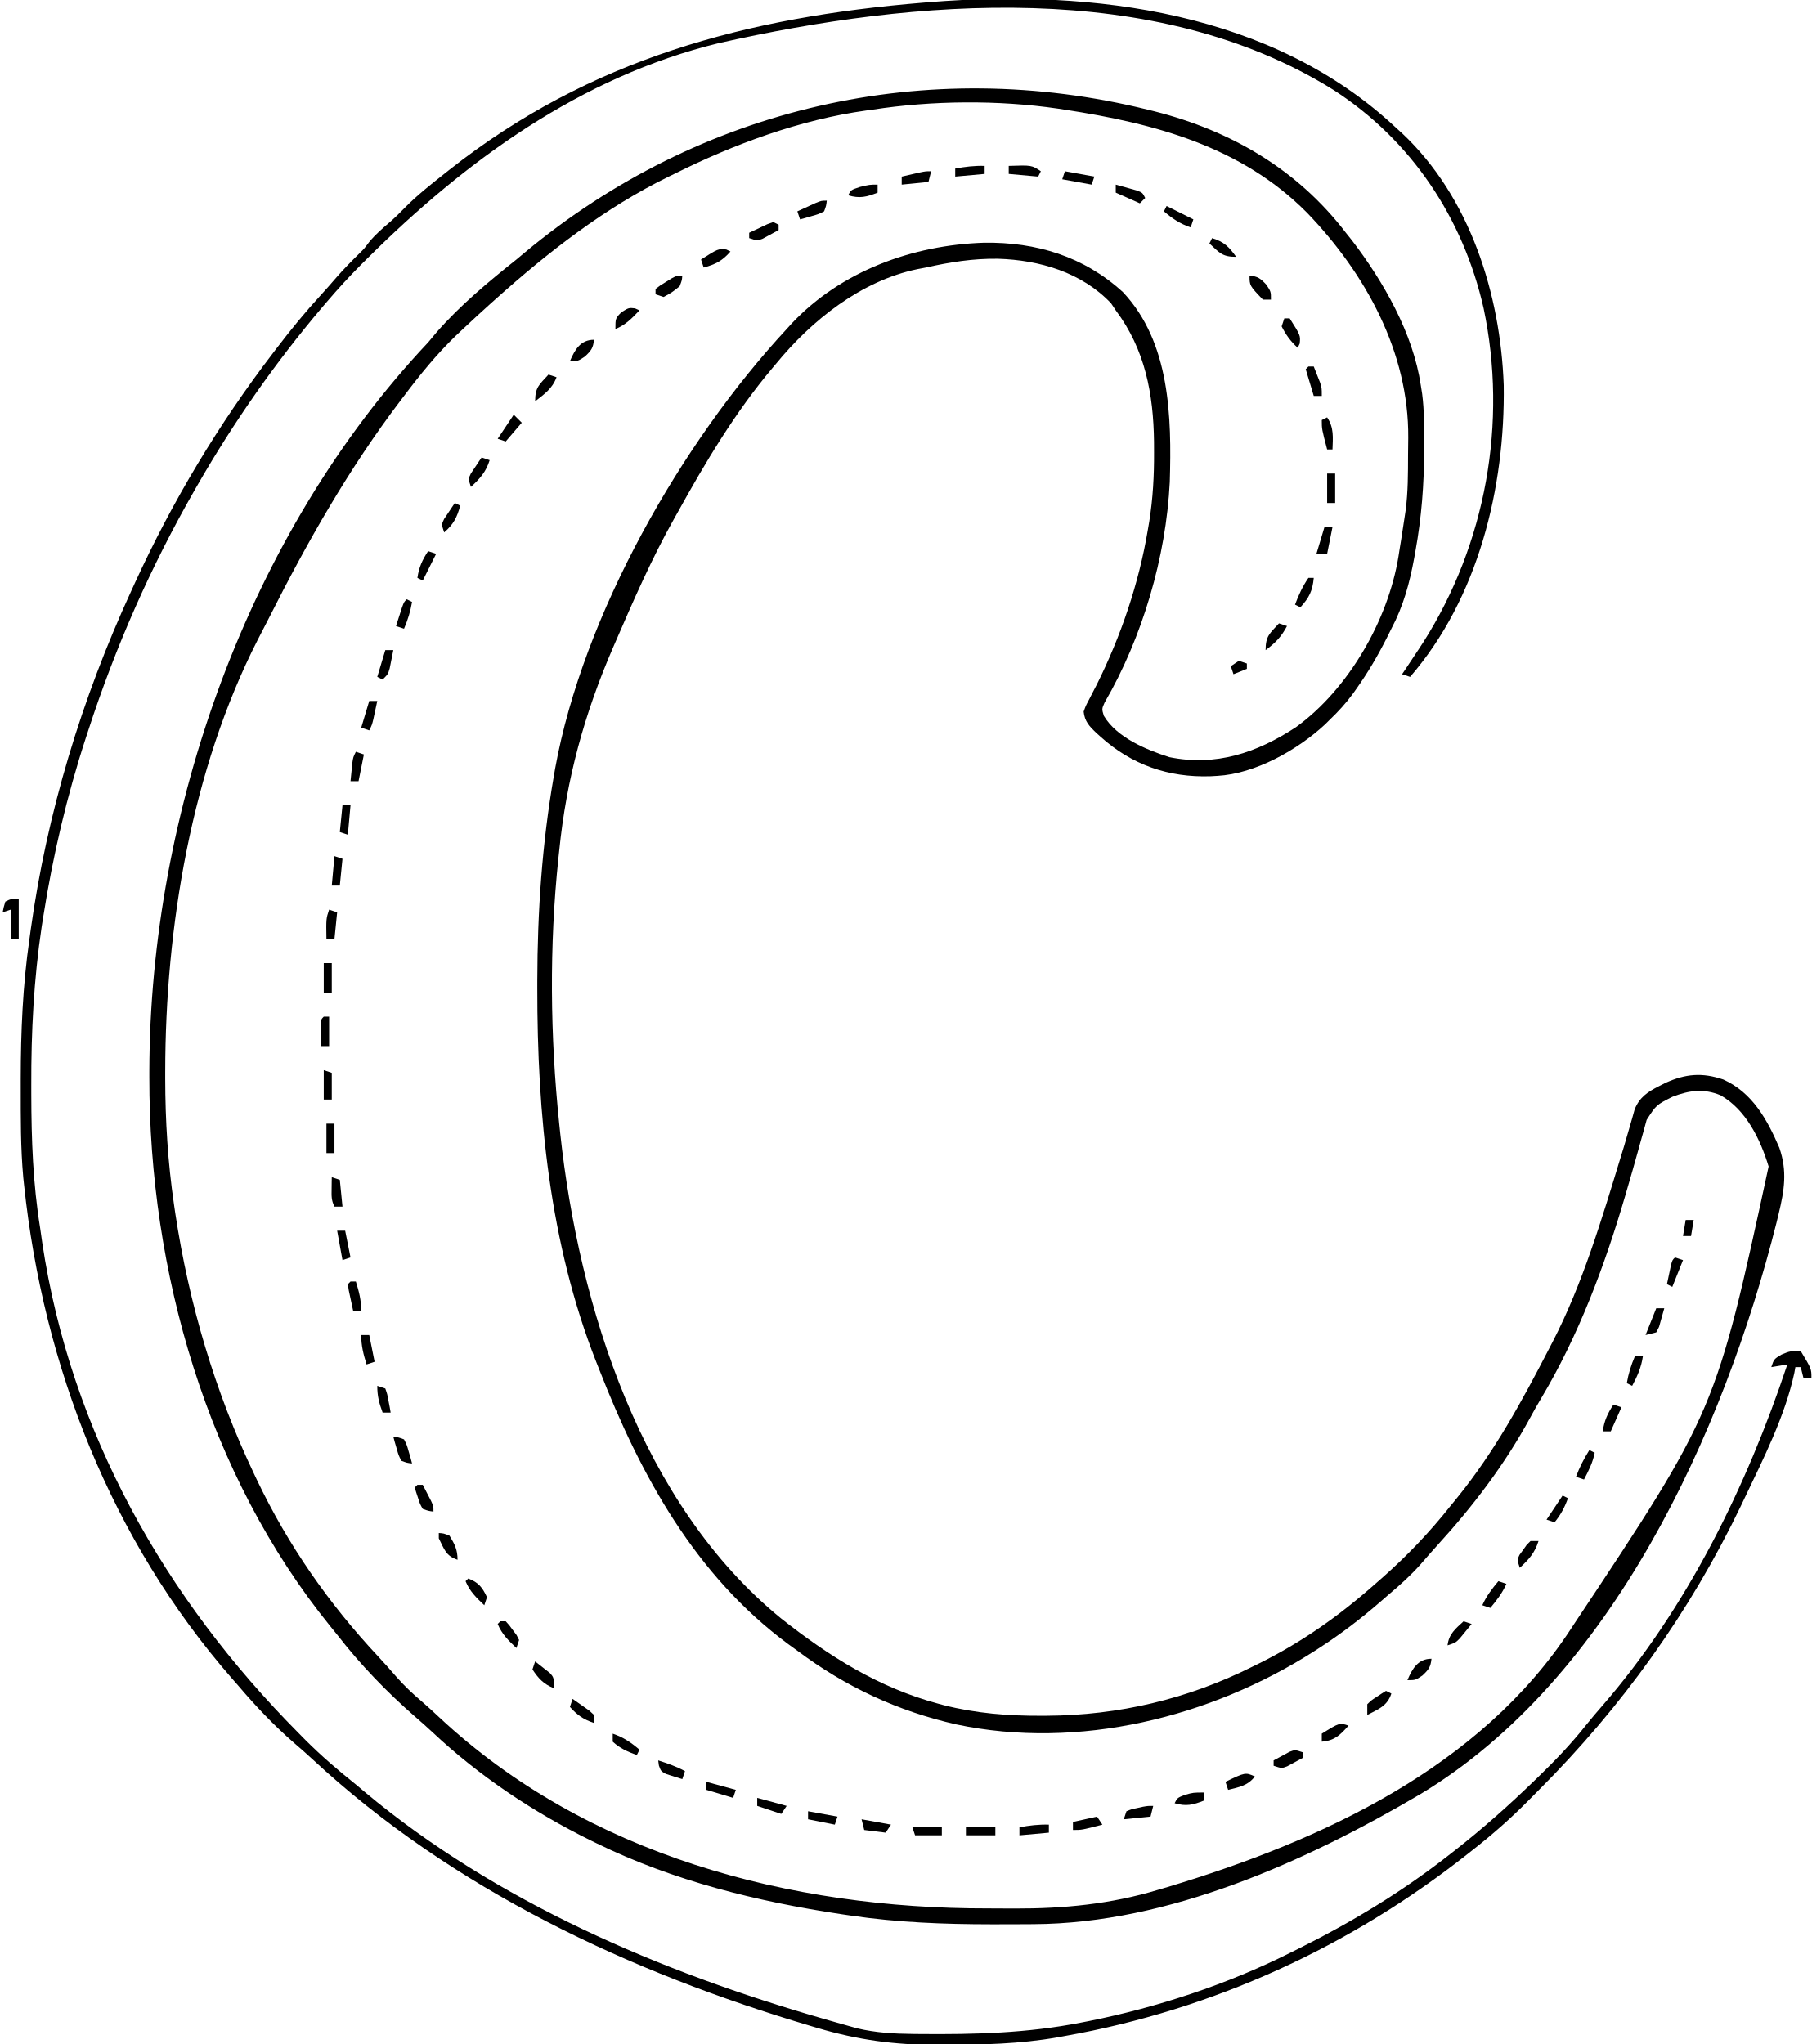
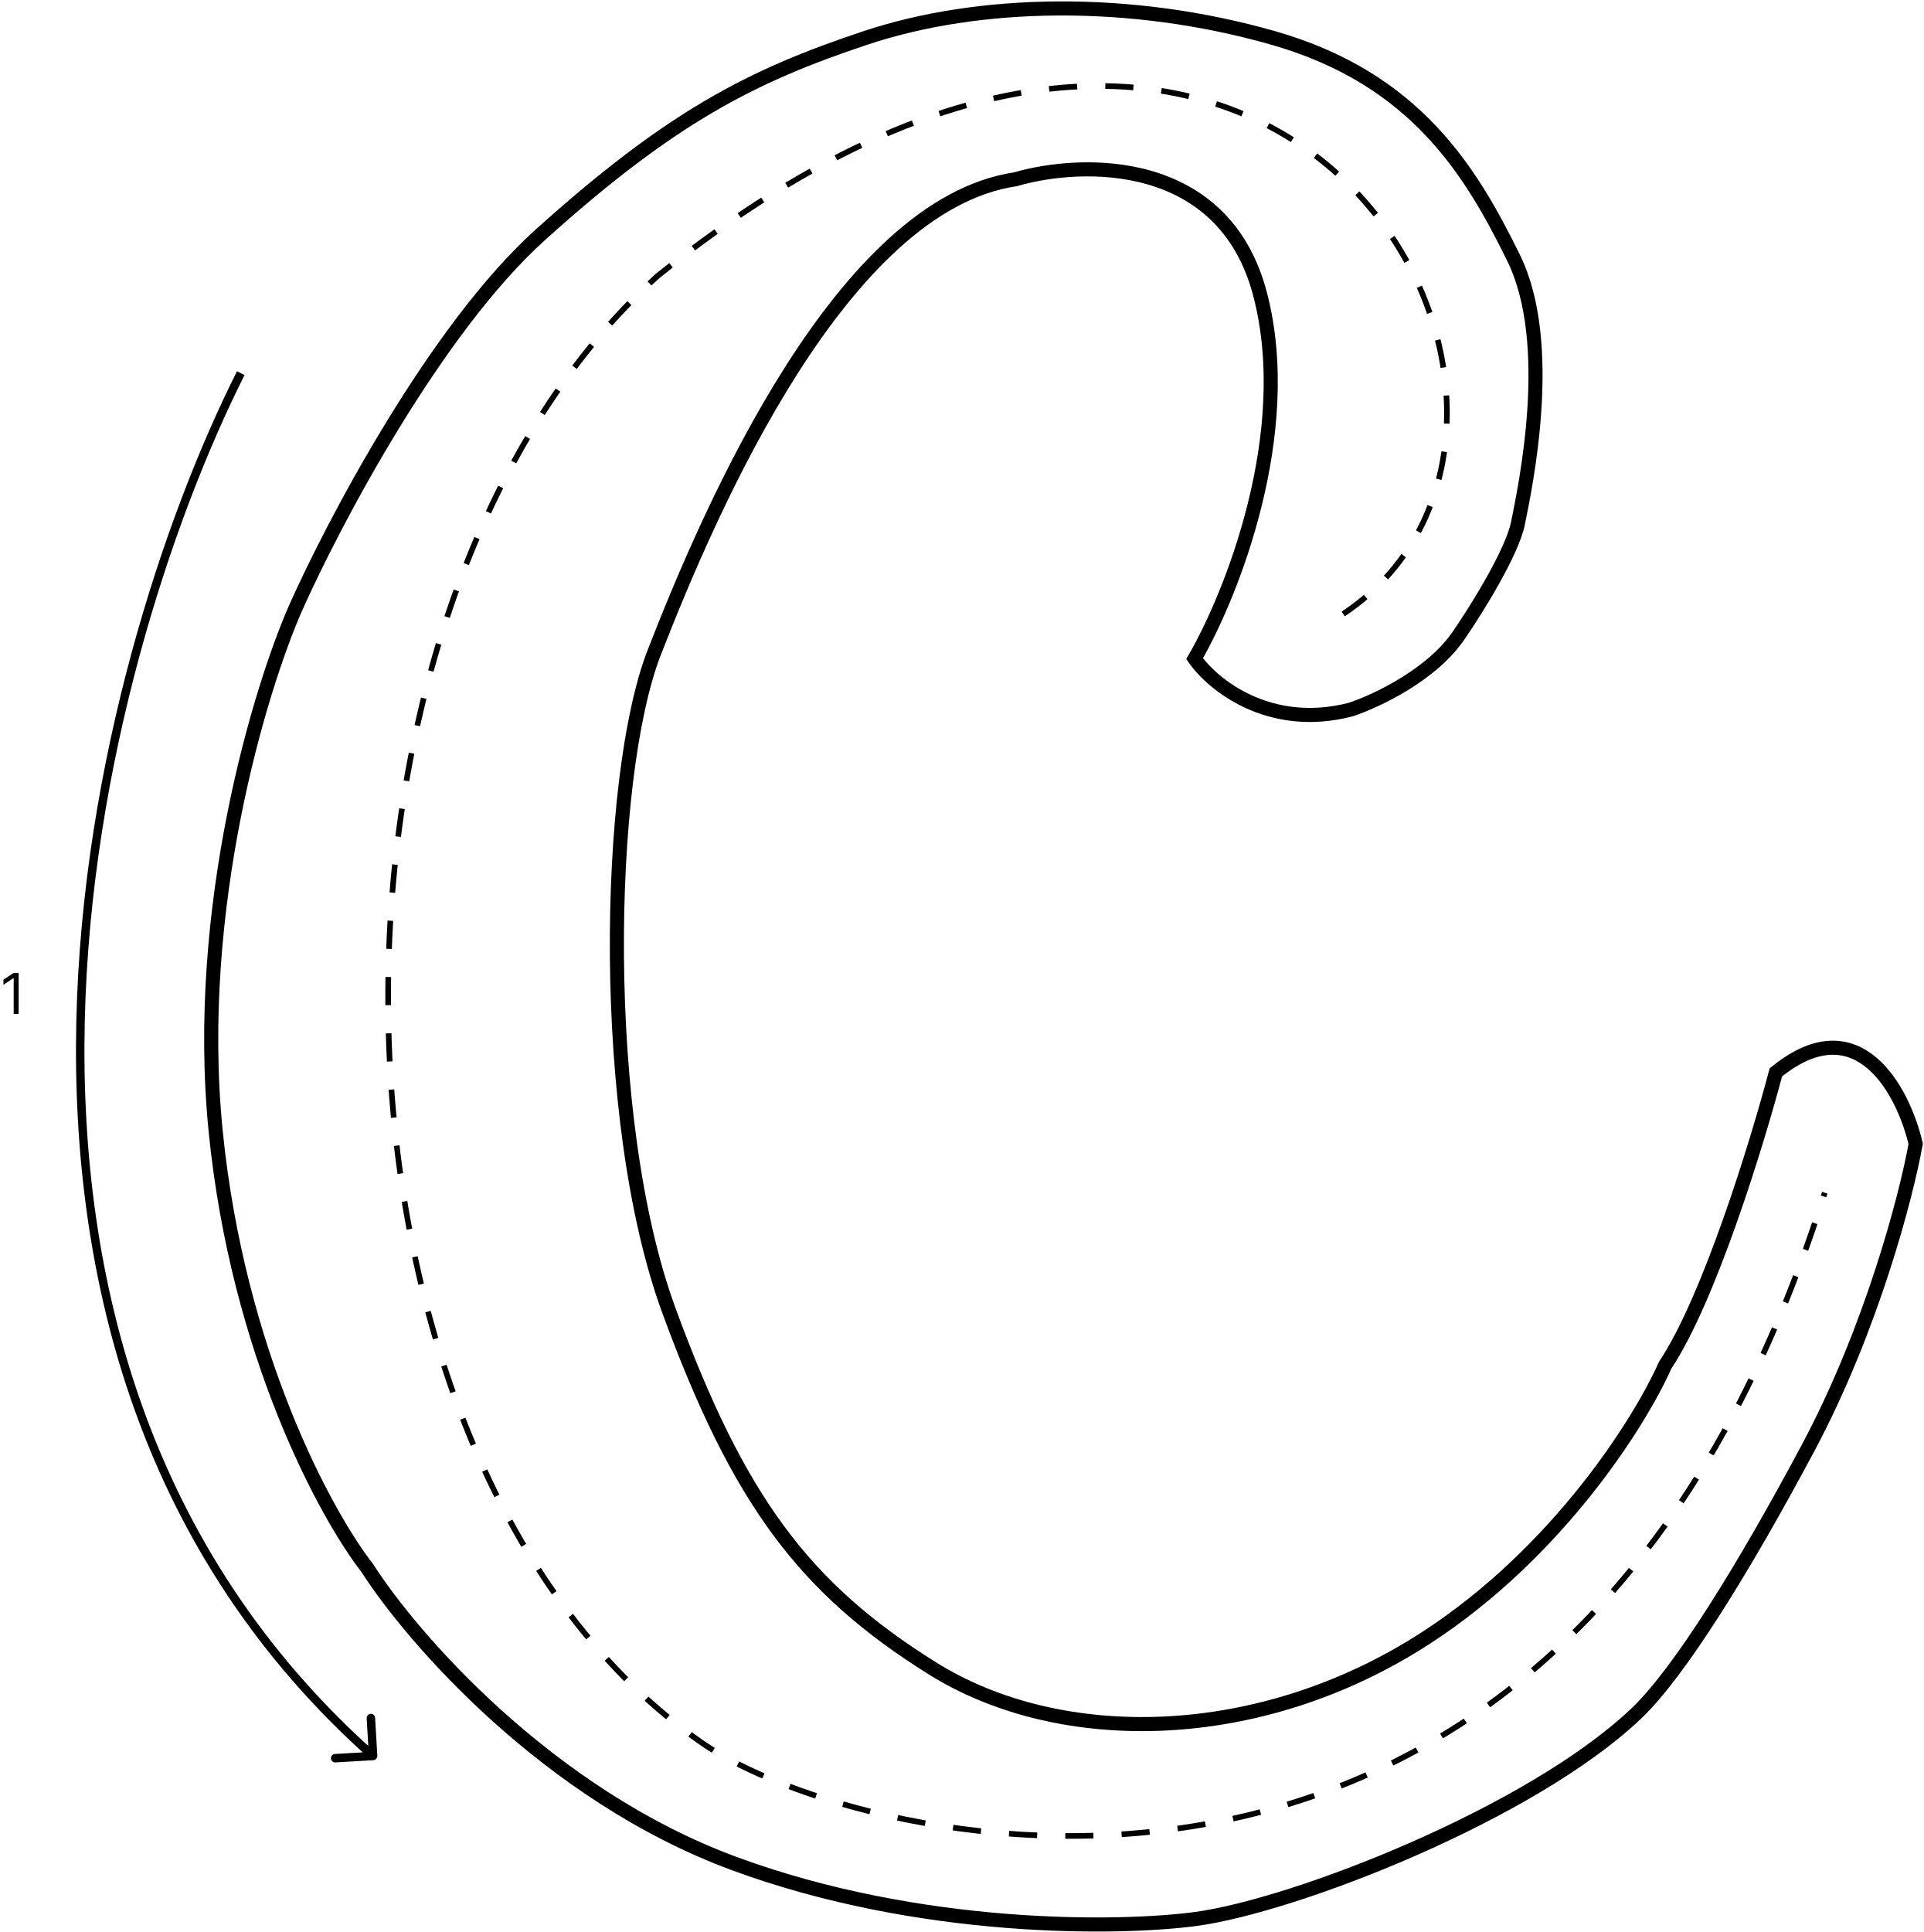
- <svg xmlns="http://www.w3.org/2000/svg" version="1.1" width="677" height="764">
-   <path d="M0 0 C0.871 0.215 1.741 0.43 2.638 0.651 C31.256 7.952 55.934 22.38 74 46 C74.757 46.945 75.513 47.89 76.293 48.863 C88.096 64.324 99.115 83.579 102 103 C102.171 104.08 102.341 105.16 102.517 106.272 C103.323 112.497 103.244 118.732 103.25 125 C103.251 125.709 103.252 126.418 103.253 127.149 C103.241 139.951 102.289 152.385 100 165 C99.775 166.256 99.775 166.256 99.546 167.538 C97.801 176.968 95.525 185.481 91 194 C90.424 195.158 89.848 196.315 89.254 197.508 C85.874 204.199 82.161 210.515 77.812 216.625 C77.409 217.193 77.005 217.76 76.589 218.345 C73.996 221.887 71.169 224.97 68 228 C67.424 228.574 66.848 229.147 66.254 229.738 C56.012 239.271 40.119 248.23 26 249 C25.132 249.05 24.265 249.101 23.371 249.152 C7.697 249.663 -6.061 244.87 -17.688 234.375 C-18.205 233.908 -18.723 233.44 -19.256 232.959 C-21.914 230.43 -23.597 228.68 -24 225 C-23.247 222.863 -23.247 222.863 -22.008 220.527 C-21.554 219.641 -21.1 218.755 -20.633 217.843 C-20.135 216.884 -19.638 215.925 -19.125 214.938 C-10.062 196.74 -3.367 177.088 0 157 C0.174 155.977 0.349 154.954 0.529 153.9 C1.89 145.273 2.351 136.853 2.312 128.125 C2.308 126.811 2.303 125.497 2.298 124.143 C2.081 106.227 -1.023 89.657 -12 75 C-12.866 73.701 -12.866 73.701 -13.75 72.375 C-24.711 60.805 -40.476 56.188 -56.014 55.717 C-65.315 55.59 -73.954 56.956 -83 59 C-84.025 59.193 -85.05 59.387 -86.105 59.586 C-107.189 63.968 -125.627 78.685 -139 95 C-139.622 95.737 -139.622 95.737 -140.256 96.489 C-154.367 113.238 -165.418 131.886 -176 151 C-176.386 151.685 -176.772 152.37 -177.169 153.076 C-185.484 167.861 -192.259 183.451 -199 199 C-199.284 199.654 -199.567 200.308 -199.86 200.981 C-210.563 225.733 -217.318 250.119 -220 277 C-220.103 277.953 -220.206 278.906 -220.312 279.888 C-223.744 312.49 -223.394 346.414 -220 379 C-219.871 380.242 -219.742 381.483 -219.609 382.763 C-212.619 447.408 -189.346 521.343 -137 564 C-119.158 578.07 -100.632 589.786 -78.5 595.75 C-77.765 595.949 -77.031 596.148 -76.274 596.353 C-64.253 599.404 -52.248 600.368 -39.875 600.312 C-39.2 600.31 -38.525 600.308 -37.829 600.305 C-10.93 600.153 14.897 594.063 39 582 C39.711 581.652 40.421 581.304 41.153 580.946 C57.325 572.984 71.536 562.936 85 551 C85.895 550.216 86.789 549.433 87.711 548.625 C97.01 540.385 105.282 531.737 113 522 C113.874 520.928 114.749 519.856 115.625 518.785 C129.551 501.623 139.894 482.568 150 463 C150.419 462.196 150.838 461.392 151.27 460.563 C162.542 438.734 169.646 414.64 176.809 391.215 C177.177 390.014 177.545 388.813 177.924 387.575 C178.651 385.158 179.358 382.735 180.045 380.305 C180.379 379.145 180.714 377.985 181.059 376.789 C181.491 375.243 181.491 375.243 181.931 373.667 C183.743 369.146 186.765 367.136 191 365 C191.801 364.591 192.601 364.183 193.426 363.762 C200.969 360.348 207.21 359.815 215.062 362.5 C225.934 367.39 231.463 377.451 236 388 C239.044 396.755 237.866 403.92 235.75 412.688 C235.365 414.284 235.365 414.284 234.972 415.913 C215.175 494.465 173.283 586.612 101.832 629.609 C59.047 654.793 7.773 677.962 -42.738 678.203 C-43.729 678.21 -44.72 678.217 -45.741 678.224 C-48.932 678.242 -52.122 678.248 -55.312 678.25 C-56.406 678.251 -57.5 678.251 -58.628 678.252 C-76.276 678.235 -93.516 677.579 -111 675 C-112.209 674.823 -113.419 674.646 -114.665 674.464 C-146.144 669.716 -177.297 662.049 -206 648 C-206.766 647.626 -207.532 647.253 -208.322 646.868 C-229.637 636.353 -250.048 622.779 -267.375 606.449 C-269.488 604.478 -271.63 602.579 -273.816 600.691 C-284.482 591.395 -294.343 581.188 -303 570 C-303.852 568.947 -304.706 567.897 -305.562 566.848 C-351.592 510.057 -373.291 434.101 -373.188 361.688 C-373.187 360.901 -373.186 360.115 -373.186 359.304 C-372.985 262.332 -336.223 158.33 -269 87 C-267.955 85.753 -266.913 84.503 -265.875 83.25 C-257.041 73.121 -246.488 64.341 -236 56 C-234.942 55.118 -233.886 54.234 -232.832 53.348 C-167.359 -1.137 -82.527 -20.416 0 0 Z M-103 0 C-103.754 0.102 -104.508 0.205 -105.284 0.31 C-129.945 3.717 -154.794 12.91 -177 24 C-177.958 24.464 -177.958 24.464 -178.936 24.938 C-202.781 36.526 -224.34 53.372 -244 71 C-244.541 71.484 -245.083 71.967 -245.641 72.465 C-249.138 75.598 -252.583 78.781 -256 82 C-257.386 83.305 -257.386 83.305 -258.801 84.637 C-265.96 91.573 -272.031 99.052 -278 107 C-278.665 107.874 -278.665 107.874 -279.343 108.765 C-298.527 134.003 -314.191 161.62 -328.426 189.887 C-329.835 192.674 -331.272 195.445 -332.715 198.215 C-357.461 246.707 -367.211 305.622 -367.25 359.562 C-367.251 360.413 -367.251 361.264 -367.252 362.141 C-367.232 377.919 -366.273 393.367 -364 409 C-363.834 410.144 -363.667 411.288 -363.496 412.467 C-358.387 446.243 -348.701 479.147 -334 510 C-333.677 510.684 -333.354 511.367 -333.021 512.071 C-321.425 536.429 -306.015 558.58 -287.562 578.25 C-285.255 580.727 -283.027 583.252 -280.812 585.812 C-277.825 589.186 -274.687 592.162 -271.246 595.066 C-269.051 596.956 -266.936 598.916 -264.825 600.898 C-209.706 652.424 -133.7 672.465 -59.704 672.316 C-56.436 672.312 -53.169 672.336 -49.9 672.361 C-31.484 672.419 -13.879 670.714 3.812 665.375 C4.988 665.029 6.163 664.682 7.374 664.326 C65.109 646.95 124.18 619.677 158 568 C158.465 567.292 158.93 566.583 159.409 565.854 C212.206 486.401 212.206 486.401 232 395 C228.917 384.851 223.561 373.774 214 368.375 C207.709 365.782 202.269 366.553 196.055 368.953 C190.014 372.007 190.014 372.007 186.408 377.602 C185.986 379.055 185.589 380.516 185.211 381.98 C184.986 382.773 184.761 383.566 184.529 384.383 C184.045 386.089 183.571 387.799 183.106 389.511 C181.862 394.068 180.536 398.601 179.215 403.137 C178.949 404.056 178.682 404.974 178.408 405.921 C170.765 432.067 160.941 458.301 146.945 481.73 C145.553 484.071 144.221 486.406 142.93 488.801 C133.452 506.315 121.597 521.9 108.188 536.59 C106.067 538.926 104.003 541.303 101.938 543.688 C98.236 547.846 94.262 551.429 90 555 C89.031 555.846 88.061 556.691 87.062 557.562 C79.735 563.932 72.169 569.728 64 575 C63.431 575.368 62.862 575.737 62.275 576.116 C23.432 600.97 -25.945 613.203 -71.649 603.535 C-93.569 598.549 -113.026 589.465 -131 576 C-132.155 575.164 -133.31 574.328 -134.465 573.492 C-169.168 547.826 -189.58 510.45 -205 471 C-205.395 470.005 -205.789 469.01 -206.196 467.985 C-223.608 423.704 -228.248 375.46 -228.188 328.188 C-228.187 327.303 -228.186 326.419 -228.186 325.508 C-228.138 299.772 -226.419 274.386 -222 249 C-221.842 248.085 -221.685 247.17 -221.522 246.228 C-211.054 188.66 -174.229 124.274 -135 82 C-134.389 81.323 -133.778 80.646 -133.148 79.949 C-114.605 60.262 -87.903 50.579 -61.217 49.717 C-41.716 49.435 -23.909 54.856 -9.312 68.188 C8.391 87.015 8.908 114.952 8.191 139.187 C6.784 167.291 -2.018 197.212 -16.164 221.59 C-17.232 223.997 -17.232 223.997 -16.453 226.566 C-11.595 234.703 -0.679 239.203 8 242 C25.403 245.553 40.762 240.391 55.309 230.824 C74.921 216.647 89.736 190.883 93.637 167.117 C93.798 166.089 93.959 165.06 94.125 164 C94.294 162.971 94.463 161.943 94.637 160.883 C95.115 157.925 95.565 154.965 96 152 C96.109 151.278 96.218 150.557 96.33 149.813 C97.24 142.924 97.221 135.983 97.24 129.046 C97.25 126.9 97.281 124.755 97.312 122.609 C97.556 90.696 81.391 61.337 59.641 38.676 C35.071 13.779 2.693 5.168 -31 0 C-31.861 -0.133 -32.722 -0.266 -33.609 -0.402 C-56.075 -3.674 -80.58 -3.466 -103 0 Z " fill="#000000" transform="translate(429,41)" />
-   <path d="M0 0 C0.664 0.599 1.328 1.199 2.012 1.816 C27.411 25.67 38.786 61.993 40 96 C40.551 134.194 30.501 175.566 5 205 C4.01 204.67 3.02 204.34 2 204 C2.34 203.501 2.681 203.002 3.031 202.488 C4.708 200.005 6.357 197.506 8 195 C8.94 193.567 8.94 193.567 9.898 192.105 C33.333 155.286 41.497 109.922 32.478 67.222 C24.847 33.57 5.477 4.373 -23.648 -14.395 C-90.251 -56.018 -179.869 -48.437 -253.385 -31.882 C-304.902 -19.316 -347.856 11.935 -384.875 48.75 C-385.577 49.447 -386.279 50.144 -387.002 50.863 C-391.537 55.412 -395.836 60.108 -400 65 C-400.544 65.637 -401.088 66.275 -401.649 66.932 C-419.062 87.481 -434.564 109.652 -448 133 C-448.389 133.674 -448.777 134.349 -449.178 135.043 C-465.586 163.679 -478.802 193.61 -489 225 C-489.297 225.903 -489.594 226.806 -489.9 227.736 C-497.026 249.552 -502.238 271.841 -505.812 294.5 C-506.007 295.725 -506.202 296.95 -506.403 298.213 C-509.374 318.014 -510.377 337.678 -510.312 357.688 C-510.311 358.828 -510.31 359.968 -510.308 361.143 C-510.269 377.965 -509.695 394.368 -507 411 C-506.729 412.885 -506.46 414.771 -506.191 416.656 C-495.547 487.403 -460.403 549.353 -410.5 599.688 C-409.634 600.566 -408.768 601.445 -407.876 602.351 C-401.898 608.337 -395.611 613.728 -389 619 C-387.861 619.953 -386.725 620.909 -385.594 621.871 C-336.645 662.82 -274.951 689.138 -214.062 706.625 C-213.312 706.842 -212.561 707.058 -211.787 707.281 C-209.643 707.896 -207.496 708.501 -205.348 709.102 C-204.121 709.445 -202.893 709.789 -201.629 710.143 C-194.687 711.782 -187.931 712.172 -180.832 712.238 C-179.535 712.253 -179.535 712.253 -178.212 712.268 C-157.803 712.451 -138.098 711.956 -118 708 C-116.462 707.702 -116.462 707.702 -114.894 707.399 C-89.273 702.256 -63.365 693.712 -40 682 C-39.027 681.518 -38.053 681.036 -37.05 680.54 C-16.732 670.426 2.16 659.033 20 645 C20.661 644.483 21.322 643.966 22.003 643.434 C32.159 635.46 41.721 626.976 51 618 C51.584 617.437 52.169 616.875 52.771 616.295 C59.187 610.096 65.226 603.797 70.77 596.789 C72.765 594.294 74.829 591.878 76.928 589.471 C108.556 553.001 130.824 507.528 146 462 C144.02 462.33 142.04 462.66 140 463 C141 460 141 460 143.812 458.312 C147 457 147 457 151 457 C155 463.625 155 463.625 155 467 C154.01 467 153.02 467 152 467 C151.67 465.68 151.34 464.36 151 463 C150.34 463 149.68 463 149 463 C148.871 463.721 148.742 464.442 148.609 465.185 C145.128 481.267 137.07 497.2 130 512 C129.548 512.949 129.095 513.898 128.629 514.875 C109.539 554.606 84.263 589.927 53.099 621.087 C51.628 622.56 50.165 624.04 48.703 625.521 C42.473 631.789 35.956 637.539 29 643 C28.285 643.569 27.57 644.137 26.834 644.723 C-17.298 679.632 -68.553 703.143 -124 713 C-125.349 713.248 -125.349 713.248 -126.726 713.5 C-140.836 715.99 -154.9 716.284 -169.188 716.312 C-170.072 716.316 -170.957 716.32 -171.869 716.324 C-187.505 716.358 -201.449 714.478 -216.5 710 C-217.164 709.804 -217.829 709.608 -218.513 709.406 C-286.571 689.302 -352.796 658.236 -405.223 609.559 C-407.489 607.47 -409.783 605.44 -412.125 603.438 C-419.68 596.872 -426.53 589.622 -433 582 C-433.798 581.091 -434.596 580.182 -435.418 579.246 C-480.356 527.708 -505.836 462.599 -513 395 C-513.097 394.09 -513.194 393.179 -513.294 392.241 C-514.321 381.043 -514.244 369.798 -514.25 358.562 C-514.251 357.473 -514.251 356.384 -514.252 355.262 C-514.235 337.638 -513.513 320.464 -511 303 C-510.839 301.822 -510.678 300.644 -510.512 299.43 C-504.414 255.702 -491.435 213.072 -473 173 C-472.51 171.927 -472.021 170.854 -471.516 169.749 C-457.518 139.26 -440.391 110.64 -420 84 C-419.493 83.335 -418.986 82.669 -418.464 81.984 C-413.251 75.164 -407.87 68.561 -402.055 62.238 C-400.119 60.13 -398.242 57.982 -396.375 55.812 C-393.569 52.584 -390.601 49.575 -387.547 46.582 C-385.857 44.915 -385.857 44.915 -384.062 42.5 C-381.649 39.574 -378.942 37.269 -376.062 34.812 C-374.174 33.153 -372.43 31.435 -370.688 29.625 C-366.125 25.012 -361.089 21.011 -356 17 C-355.378 16.507 -354.756 16.014 -354.115 15.506 C-301.504 -26.04 -242.922 -41.593 -177 -47 C-176.156 -47.071 -175.311 -47.141 -174.441 -47.214 C-113.24 -52.09 -46.295 -43.613 0 0 Z " fill="#000000" transform="translate(522,48)" />
-   <path d="M0 0 C0 4.95 0 9.9 0 15 C-0.99 15 -1.98 15 -3 15 C-3 11.37 -3 7.74 -3 4 C-3.99 4.33 -4.98 4.66 -6 5 C-5.625 3.062 -5.625 3.062 -5 1 C-3 0 -3 0 0 0 Z " fill="#000000" transform="translate(7,336)" />
-   <path d="M0 0 C0 0.66 0 1.32 0 2 C-1.264 2.7 -2.537 3.384 -3.812 4.062 C-4.52 4.445 -5.228 4.828 -5.957 5.223 C-8 6 -8 6 -11 5 C-11 4.34 -11 3.68 -11 3 C-9.736 2.3 -8.463 1.616 -7.188 0.938 C-6.48 0.555 -5.772 0.172 -5.043 -0.223 C-3 -1 -3 -1 0 0 Z " fill="#000000" transform="translate(487,655)" />
-   <path d="M0 0 C1.178 0.902 2.342 1.822 3.5 2.75 C4.15 3.26 4.799 3.771 5.469 4.297 C7 6 7 6 7 10 C3.213 8.512 1.226 6.38 -1 3 C-0.67 2.01 -0.34 1.02 0 0 Z " fill="#000000" transform="translate(200,621)" />
-   <path d="M0 0 C0.99 0.33 1.98 0.66 3 1 C1.473 4.436 -0.599 7.119 -3 10 C-3.99 9.67 -4.98 9.34 -6 9 C-4.473 5.564 -2.401 2.881 0 0 Z " fill="#000000" transform="translate(560,591)" />
-   <path d="M0 0 C1.342 0.925 2.673 1.866 4 2.812 C5.114 3.596 5.114 3.596 6.25 4.395 C7.116 5.189 7.116 5.189 8 6 C8 6.99 8 7.98 8 9 C4.063 7.688 1.773 6.081 -1 3 C-0.67 2.01 -0.34 1.02 0 0 Z " fill="#000000" transform="translate(214,635)" />
-   <path d="M0 0 C0.66 0.33 1.32 0.66 2 1 C0.502 5.662 -2.885 6.866 -7 9 C-7 7.68 -7 6.36 -7 5 C-5.469 3.516 -5.469 3.516 -3.5 2.25 C-2.85 1.822 -2.201 1.394 -1.531 0.953 C-1.026 0.639 -0.521 0.324 0 0 Z " fill="#000000" transform="translate(518,632)" />
-   <path d="M0 0 C0.99 0 1.98 0 3 0 C2.718 1.46 2.424 2.918 2.125 4.375 C1.963 5.187 1.8 5.999 1.633 6.836 C1 9 1 9 -1 11 C-1.66 10.67 -2.32 10.34 -3 10 C-2.01 6.7 -1.02 3.4 0 0 Z " fill="#000000" transform="translate(144,243)" />
-   <path d="M0 0 C0.99 0.33 1.98 0.66 3 1 C0.899 4.982 -1.369 7.35 -5 10 C-5 4.695 -3.464 3.81 0 0 Z " fill="#000000" transform="translate(478,233)" />
-   <path d="M0 0 C0.99 0.33 1.98 0.66 3 1 C1.35 4.3 -0.3 7.6 -2 11 C-2.66 10.67 -3.32 10.34 -4 10 C-3.435 6.042 -2.191 3.334 0 0 Z " fill="#000000" transform="translate(160,206)" />
-   <path d="M0 0 C0.99 0.33 1.98 0.66 3 1 C1.606 5.435 -0.606 7.874 -4 11 C-5 8 -5 8 -4.004 5.957 C-3.528 5.249 -3.053 4.542 -2.562 3.812 C-2.089 3.097 -1.616 2.382 -1.129 1.645 C-0.756 1.102 -0.384 0.559 0 0 Z " fill="#000000" transform="translate(180,171)" />
-   <path d="M0 0 C3.135 0.336 4.025 1.027 6.25 3.375 C8 6 8 6 8 9 C7.01 9 6.02 9 5 9 C0 3.767 0 3.767 0 0 Z " fill="#000000" transform="translate(467,103)" />
-   <path d="M0 0 C-0.125 1.75 -0.125 1.75 -1 4 C-3.875 6.312 -3.875 6.312 -7 8 C-7.99 7.67 -8.98 7.34 -10 7 C-10 6.34 -10 5.68 -10 5 C-8.32 3.711 -8.32 3.711 -6.125 2.375 C-5.406 1.929 -4.686 1.483 -3.945 1.023 C-2 0 -2 0 0 0 Z " fill="#000000" transform="translate(255,103)" />
-   <path d="M0 0 C0.516 0.247 1.031 0.495 1.562 0.75 C-1.456 4.233 -4.007 5.542 -8.438 6.75 C-8.768 5.76 -9.098 4.77 -9.438 3.75 C-3.038 -0.312 -3.038 -0.312 0 0 Z " fill="#000000" transform="translate(271.4375,93.25)" />
-   <path d="M0 0 C0.66 0.33 1.32 0.66 2 1 C2 1.66 2 2.32 2 3 C0.736 3.7 -0.537 4.384 -1.812 5.062 C-2.52 5.445 -3.228 5.828 -3.957 6.223 C-6 7 -6 7 -9 6 C-9 5.34 -9 4.68 -9 4 C-7.546 3.303 -6.087 2.618 -4.625 1.938 C-3.407 1.363 -3.407 1.363 -2.164 0.777 C-1.45 0.521 -0.736 0.264 0 0 Z " fill="#000000" transform="translate(289,83)" />
-   <path d="M0 0 C-0.33 1.32 -0.66 2.64 -1 4 C-4.3 4.33 -7.6 4.66 -11 5 C-11 4.01 -11 3.02 -11 2 C-9.542 1.664 -8.084 1.331 -6.625 1 C-5.407 0.722 -5.407 0.722 -4.164 0.438 C-2 0 -2 0 0 0 Z " fill="#000000" transform="translate(348,64)" />
-   <path d="M0 0 C3.63 0 7.26 0 11 0 C11 0.99 11 1.98 11 3 C7.37 3 3.74 3 0 3 C0 2.01 0 1.02 0 0 Z " fill="#000000" transform="translate(361,683)" />
-   <path d="M0 0 C-0.33 1.32 -0.66 2.64 -1 4 C-4.3 4.33 -7.6 4.66 -11 5 C-10.67 4.01 -10.34 3.02 -10 2 C-8.223 1.27 -8.223 1.27 -6.062 0.812 C-4.997 0.575 -4.997 0.575 -3.91 0.332 C-2 0 -2 0 0 0 Z " fill="#000000" transform="translate(431,675)" />
-   <path d="M0 0 C0 0.99 0 1.98 0 3 C-4.122 4.63 -6.707 5.263 -11 4 C-10 2 -10 2 -7.188 0.875 C-4 0 -4 0 0 0 Z " fill="#000000" transform="translate(450,670)" />
-   <path d="M0 0 C-0.336 3.135 -1.027 4.025 -3.375 6.25 C-6 8 -6 8 -9 8 C-7.136 3.65 -5.024 0 0 0 Z " fill="#000000" transform="translate(535,620)" />
-   <path d="M0 0 C0.99 0 1.98 0 3 0 C1.606 4.435 -0.606 6.874 -4 10 C-5 7 -5 7 -4.109 5.176 C-3.661 4.561 -3.212 3.946 -2.75 3.312 C-2.312 2.69 -1.873 2.067 -1.422 1.426 C-0.953 0.955 -0.483 0.485 0 0 Z " fill="#000000" transform="translate(572,576)" />
-   <path d="M0 0 C1.891 0.215 1.891 0.215 4 1 C5.047 3.066 5.047 3.066 5.75 5.562 C5.992 6.389 6.235 7.215 6.484 8.066 C6.655 8.704 6.825 9.343 7 10 C5.109 9.785 5.109 9.785 3 9 C1.953 6.934 1.953 6.934 1.25 4.438 C1.008 3.611 0.765 2.785 0.516 1.934 C0.345 1.296 0.175 0.657 0 0 Z " fill="#000000" transform="translate(147,537)" />
-   <path d="M0 0 C0.99 0.33 1.98 0.66 3 1 C1.68 3.97 0.36 6.94 -1 10 C-1.99 10 -2.98 10 -4 10 C-3.435 6.042 -2.191 3.334 0 0 Z " fill="#000000" transform="translate(603,525)" />
-   <path d="M0 0 C0.99 0 1.98 0 3 0 C3.66 3.3 4.32 6.6 5 10 C4.01 10.33 3.02 10.66 2 11 C0.807 7.123 0 4.084 0 0 Z " fill="#000000" transform="translate(135,499)" />
-   <path d="M0 0 C0.66 0 1.32 0 2 0 C3.193 3.877 4 6.916 4 11 C3.01 11 2.02 11 1 11 C0.639 9.356 0.286 7.709 -0.062 6.062 C-0.26 5.146 -0.457 4.229 -0.66 3.285 C-0.772 2.531 -0.884 1.777 -1 1 C-0.67 0.67 -0.34 0.34 0 0 Z " fill="#000000" transform="translate(131,479)" />
-   <path d="M0 0 C0.99 0 1.98 0 3 0 C3 3.63 3 7.26 3 11 C2.01 11 1.02 11 0 11 C0 7.37 0 3.74 0 0 Z " fill="#000000" transform="translate(122,420)" />
-   <path d="M0 0 C0.99 0 1.98 0 3 0 C3 3.63 3 7.26 3 11 C2.01 11 1.02 11 0 11 C0 7.37 0 3.74 0 0 Z " fill="#000000" transform="translate(121,360)" />
-   <path d="M0 0 C0.66 0 1.32 0 2 0 C1.547 4.874 0.291 7.39 -3 11 C-3.66 10.67 -4.32 10.34 -5 10 C-3.667 6.412 -2.169 3.164 0 0 Z " fill="#000000" transform="translate(489,216)" />
-   <path d="M0 0 C0.99 0 1.98 0 3 0 C2.34 3.3 1.68 6.6 1 10 C-0.32 10 -1.64 10 -3 10 C-2.01 6.7 -1.02 3.4 0 0 Z " fill="#000000" transform="translate(495,197)" />
-   <path d="M0 0 C0.99 0 1.98 0 3 0 C3 3.63 3 7.26 3 11 C2.01 11 1.02 11 0 11 C0 7.37 0 3.74 0 0 Z " fill="#000000" transform="translate(496,177)" />
-   <path d="M0 0 C0.99 0.99 1.98 1.98 3 3 C1.02 5.31 -0.96 7.62 -3 10 C-3.99 9.67 -4.98 9.34 -6 9 C-4.02 6.03 -2.04 3.06 0 0 Z " fill="#000000" transform="translate(192,155)" />
-   <path d="M0 0 C0.99 0.33 1.98 0.66 3 1 C1.417 5.274 -1.506 7.265 -5 10 C-5 4.695 -3.464 3.81 0 0 Z " fill="#000000" transform="translate(205,140)" />
-   <path d="M0 0 C0.66 0 1.32 0 2 0 C2.506 1.268 3.005 2.54 3.5 3.812 C3.918 4.874 3.918 4.874 4.344 5.957 C5 8 5 8 5 11 C4.01 11 3.02 11 2 11 C1.01 7.7 0.02 4.4 -1 1 C-0.67 0.67 -0.34 0.34 0 0 Z " fill="#000000" transform="translate(489,137)" />
-   <path d="M0 0 C0.66 0 1.32 0 2 0 C6.062 6.4 6.062 6.4 5.75 9.438 C5.503 9.953 5.255 10.469 5 11 C2.381 8.631 0.581 6.163 -1 3 C-0.67 2.01 -0.34 1.02 0 0 Z " fill="#000000" transform="translate(480,119)" />
-   <path d="M0 0 C3.3 1.65 6.6 3.3 10 5 C9.67 5.99 9.34 6.98 9 8 C5.005 6.63 2.2 4.743 -1 2 C-0.67 1.34 -0.34 0.68 0 0 Z " fill="#000000" transform="translate(436,77)" />
-   <path d="M0 0 C-0.215 1.891 -0.215 1.891 -1 4 C-3.066 5.047 -3.066 5.047 -5.562 5.75 C-6.802 6.114 -6.802 6.114 -8.066 6.484 C-9.024 6.74 -9.024 6.74 -10 7 C-10.33 6.01 -10.66 5.02 -11 4 C-9.544 3.329 -8.085 2.663 -6.625 2 C-5.813 1.629 -5.001 1.258 -4.164 0.875 C-2 0 -2 0 0 0 Z " fill="#000000" transform="translate(309,75)" />
-   <path d="M0 0 C1.648 0.449 3.294 0.909 4.938 1.375 C5.854 1.63 6.771 1.885 7.715 2.148 C10 3 10 3 11 5 C10.34 5.66 9.68 6.32 9 7 C4.545 5.02 4.545 5.02 0 3 C0 2.01 0 1.02 0 0 Z " fill="#000000" transform="translate(417,69)" />
-   <path d="M0 0 C8.571 -0.286 8.571 -0.286 12 2 C11.67 2.66 11.34 3.32 11 4 C7.37 3.67 3.74 3.34 0 3 C0 2.01 0 1.02 0 0 Z " fill="#000000" transform="translate(377,62)" />
-   <path d="M0 0 C0 0.99 0 1.98 0 3 C-3.63 3.33 -7.26 3.66 -11 4 C-11 3.01 -11 2.02 -11 1 C-7.276 0.307 -3.789 -0.111 0 0 Z " fill="#000000" transform="translate(392,682)" />
-   <path d="M0 0 C3.63 0 7.26 0 11 0 C11 0.99 11 1.98 11 3 C7.7 3 4.4 3 1 3 C0.67 2.01 0.34 1.02 0 0 Z " fill="#000000" transform="translate(341,683)" />
-   <path d="M0 0 C-2.66 3.442 -5.903 3.995 -10 5 C-10.33 4.01 -10.66 3.02 -11 2 C-3.571 -1.571 -3.571 -1.571 0 0 Z " fill="#000000" transform="translate(469,664)" />
-   <path d="M0 0 C3.487 1.109 6.775 2.263 10 4 C9.67 4.99 9.34 5.98 9 7 C7.681 6.603 6.37 6.182 5.062 5.75 C3.966 5.402 3.966 5.402 2.848 5.047 C1 4 1 4 0.246 1.891 C0.165 1.267 0.084 0.643 0 0 Z " fill="#000000" transform="translate(246,658)" />
-   <path d="M0 0 C3.995 1.37 6.8 3.257 10 6 C9.67 6.66 9.34 7.32 9 8 C5.568 6.761 2.697 5.497 0 3 C0 2.01 0 1.02 0 0 Z " fill="#000000" transform="translate(229,648)" />
-   <path d="M0 0 C-3.173 3.536 -5.167 5.586 -10 6 C-10 5.01 -10 4.02 -10 3 C-3.375 -1.125 -3.375 -1.125 0 0 Z " fill="#000000" transform="translate(504,645)" />
-   <path d="M0 0 C0.66 0 1.32 0 2 0 C3.324 1.426 3.324 1.426 4.688 3.312 C5.145 3.927 5.603 4.542 6.074 5.176 C6.532 6.079 6.532 6.079 7 7 C6.67 7.99 6.34 8.98 6 10 C3.036 7.192 0.555 4.817 -1 1 C-0.67 0.67 -0.34 0.34 0 0 Z " fill="#000000" transform="translate(187,606)" />
-   <path d="M0 0 C3.809 1.445 5.297 3.326 7 7 C6.67 7.99 6.34 8.98 6 10 C3.036 7.192 0.555 4.817 -1 1 C-0.67 0.67 -0.34 0.34 0 0 Z " fill="#000000" transform="translate(175,590)" />
-   <path d="M0 0 C1.812 0.125 1.812 0.125 4 1 C5.953 4.209 7 6.221 7 10 C2.573 8.524 2.086 6.099 0 2 C0 1.34 0 0.68 0 0 Z " fill="#000000" transform="translate(164,573)" />
-   <path d="M0 0 C0.66 0.33 1.32 0.66 2 1 C0.751 4.459 -0.675 7.147 -3 10 C-3.99 9.67 -4.98 9.34 -6 9 C-4.02 6.03 -2.04 3.06 0 0 Z " fill="#000000" transform="translate(584,559)" />
-   <path d="M0 0 C0.66 0 1.32 0 2 0 C2.672 1.289 3.337 2.581 4 3.875 C4.371 4.594 4.742 5.314 5.125 6.055 C6 8 6 8 6 10 C4.109 9.754 4.109 9.754 2 9 C0.953 7.152 0.953 7.152 0.25 4.938 C0.008 4.204 -0.235 3.471 -0.484 2.715 C-0.655 2.149 -0.825 1.583 -1 1 C-0.67 0.67 -0.34 0.34 0 0 Z " fill="#000000" transform="translate(156,555)" />
-   <path d="M0 0 C0.66 0.33 1.32 0.66 2 1 C1.294 4.669 -0.277 7.705 -2 11 C-2.99 10.67 -3.98 10.34 -5 10 C-3.665 6.406 -2.04 3.245 0 0 Z " fill="#000000" transform="translate(594,542)" />
-   <path d="M0 0 C0.99 0 1.98 0 3 0 C2.393 4.128 0.962 7.332 -1 11 C-1.66 10.67 -2.32 10.34 -3 10 C-2.39 6.442 -1.422 3.317 0 0 Z " fill="#000000" transform="translate(611,507)" />
-   <path d="M0 0 C0.99 0 1.98 0 3 0 C2.604 1.485 2.182 2.963 1.75 4.438 C1.518 5.261 1.286 6.085 1.047 6.934 C0.529 7.956 0.529 7.956 0 9 C-1.32 9.33 -2.64 9.66 -4 10 C-2.68 6.7 -1.36 3.4 0 0 Z " fill="#000000" transform="translate(619,489)" />
-   <path d="M0 0 C0.99 0.33 1.98 0.66 3 1 C1.68 4.3 0.36 7.6 -1 11 C-1.66 10.67 -2.32 10.34 -3 10 C-2.692 8.52 -2.378 7.041 -2.062 5.562 C-1.888 4.739 -1.714 3.915 -1.535 3.066 C-1 1 -1 1 0 0 Z " fill="#000000" transform="translate(626,470)" />
-   <path d="M0 0 C0.99 0 1.98 0 3 0 C3.66 3.3 4.32 6.6 5 10 C4.01 10.33 3.02 10.66 2 11 C1.34 7.37 0.68 3.74 0 0 Z " fill="#000000" transform="translate(126,460)" />
-   <path d="M0 0 C0.99 0.33 1.98 0.66 3 1 C3.33 4.3 3.66 7.6 4 11 C3.01 11 2.02 11 1 11 C-0.203 8.595 -0.101 7.05 -0.062 4.375 C-0.053 3.558 -0.044 2.74 -0.035 1.898 C-0.024 1.272 -0.012 0.645 0 0 Z " fill="#000000" transform="translate(124,440)" />
-   <path d="M0 0 C0.99 0.33 1.98 0.66 3 1 C3 4.3 3 7.6 3 11 C2.01 11 1.02 11 0 11 C0 7.37 0 3.74 0 0 Z " fill="#000000" transform="translate(121,400)" />
-   <path d="M0 0 C0.66 0 1.32 0 2 0 C2 3.63 2 7.26 2 11 C1.01 11 0.02 11 -1 11 C-1.027 9.354 -1.046 7.708 -1.062 6.062 C-1.074 5.146 -1.086 4.229 -1.098 3.285 C-1 1 -1 1 0 0 Z " fill="#000000" transform="translate(121,380)" />
-   <path d="M0 0 C0.99 0.33 1.98 0.66 3 1 C2.34 4.3 1.68 7.6 1 11 C0.01 11 -0.98 11 -2 11 C-1.859 9.541 -1.712 8.083 -1.562 6.625 C-1.481 5.813 -1.4 5.001 -1.316 4.164 C-1 2 -1 2 0 0 Z " fill="#000000" transform="translate(133,281)" />
-   <path d="M0 0 C0.99 0 1.98 0 3 0 C2.691 1.459 2.378 2.917 2.062 4.375 C1.888 5.187 1.714 5.999 1.535 6.836 C1 9 1 9 0 11 C-0.99 10.67 -1.98 10.34 -3 10 C-2.01 6.7 -1.02 3.4 0 0 Z " fill="#000000" transform="translate(138,262)" />
-   <path d="M0 0 C0.66 0.33 1.32 0.66 2 1 C0.792 5.431 -0.517 7.981 -4 11 C-5 8 -5 8 -4.004 5.957 C-3.528 5.249 -3.053 4.542 -2.562 3.812 C-2.089 3.097 -1.616 2.382 -1.129 1.645 C-0.756 1.102 -0.384 0.559 0 0 Z " fill="#000000" transform="translate(170,188)" />
-   <path d="M0 0 C2.6 3.9 2.151 7.474 2 12 C1.34 12 0.68 12 0 12 C-2 4.375 -2 4.375 -2 1 C-1.34 0.67 -0.68 0.34 0 0 Z " fill="#000000" transform="translate(496,156)" />
-   <path d="M0 0 C-0.336 3.135 -1.027 4.025 -3.375 6.25 C-6 8 -6 8 -9 8 C-7.136 3.65 -5.024 0 0 0 Z " fill="#000000" transform="translate(222,127)" />
-   <path d="M0 0 C0.835 0.371 0.835 0.371 1.688 0.75 C-1.121 3.714 -3.496 6.195 -7.312 7.75 C-7.312 3.75 -7.312 3.75 -5.062 1.438 C-2.312 -0.25 -2.312 -0.25 0 0 Z " fill="#000000" transform="translate(237.3125,115.25)" />
-   <path d="M0 0 C4.419 1.35 6.343 3.261 9 7 C3.695 7 2.81 5.464 -1 2 C-0.67 1.34 -0.34 0.68 0 0 Z " fill="#000000" transform="translate(453,89)" />
-   <path d="M0 0 C3.63 0.66 7.26 1.32 11 2 C10.67 2.99 10.34 3.98 10 5 C6.37 4.34 2.74 3.68 -1 3 C-0.67 2.01 -0.34 1.02 0 0 Z " fill="#000000" transform="translate(398,64)" />
-   <path d="M0 0 C0 0.99 0 1.98 0 3 C-3.63 3.33 -7.26 3.66 -11 4 C-11 3.01 -11 2.02 -11 1 C-7.276 0.307 -3.789 -0.111 0 0 Z " fill="#000000" transform="translate(368,62)" />
-   <path d="M0 0 C0.66 0.99 1.32 1.98 2 3 C-5.625 5 -5.625 5 -9 5 C-9 4.01 -9 3.02 -9 2 C-6.03 1.34 -3.06 0.68 0 0 Z " fill="#000000" transform="translate(410,679)" />
-   <path d="M0 0 C3.63 0.66 7.26 1.32 11 2 C10.67 2.99 10.34 3.98 10 5 C6.7 4.34 3.4 3.68 0 3 C0 2.01 0 1.02 0 0 Z " fill="#000000" transform="translate(302,677)" />
-   <path d="M0 0 C5.445 1.485 5.445 1.485 11 3 C10.01 4.485 10.01 4.485 9 6 C6.03 5.01 3.06 4.02 0 3 C0 2.01 0 1.02 0 0 Z " fill="#000000" transform="translate(283,672)" />
-   <path d="M0 0 C5.445 1.485 5.445 1.485 11 3 C10.67 3.99 10.34 4.98 10 6 C6.7 5.01 3.4 4.02 0 3 C0 2.01 0 1.02 0 0 Z " fill="#000000" transform="translate(264,666)" />
-   <path d="M0 0 C0.99 0.33 1.98 0.66 3 1 C2.07 2.152 1.131 3.297 0.188 4.438 C-0.596 5.395 -0.596 5.395 -1.395 6.371 C-3 8 -3 8 -6 9 C-5.528 4.752 -3.033 2.8 0 0 Z " fill="#000000" transform="translate(547,606)" />
-   <path d="M0 0 C0.99 0.33 1.98 0.66 3 1 C2.67 4.3 2.34 7.6 2 11 C1.01 11 0.02 11 -1 11 C-1.125 3.375 -1.125 3.375 0 0 Z " fill="#000000" transform="translate(123,340)" />
-   <path d="M0 0 C0.99 0 1.98 0 3 0 C2.67 3.63 2.34 7.26 2 11 C1.01 10.67 0.02 10.34 -1 10 C-0.67 6.7 -0.34 3.4 0 0 Z " fill="#000000" transform="translate(128,301)" />
-   <path d="M0 0 C0.66 0.33 1.32 0.66 2 1 C1.39 4.558 0.422 7.683 -1 11 C-1.99 10.67 -2.98 10.34 -4 10 C-3.524 8.52 -3.044 7.041 -2.562 5.562 C-2.296 4.739 -2.029 3.915 -1.754 3.066 C-1 1 -1 1 0 0 Z " fill="#000000" transform="translate(152,224)" />
-   <path d="M0 0 C0 0.99 0 1.98 0 3 C-4.122 4.63 -6.707 5.263 -11 4 C-10 2 -10 2 -6.625 0.875 C-3 0 -3 0 0 0 Z " fill="#000000" transform="translate(328,69)" />
-   <path d="M0 0 C3.63 0.66 7.26 1.32 11 2 C10.01 3.485 10.01 3.485 9 5 C6.36 4.67 3.72 4.34 1 4 C0.67 2.68 0.34 1.36 0 0 Z " fill="#000000" transform="translate(322,680)" />
-   <path d="M0 0 C0.99 0.33 1.98 0.66 3 1 C3.73 3.066 3.73 3.066 4.188 5.562 C4.346 6.389 4.505 7.215 4.668 8.066 C4.778 8.704 4.887 9.343 5 10 C4.01 10 3.02 10 2 10 C0.684 6.38 0 3.904 0 0 Z " fill="#000000" transform="translate(141,518)" />
-   <path d="M0 0 C0.99 0.33 1.98 0.66 3 1 C2.67 4.3 2.34 7.6 2 11 C1.01 11 0.02 11 -1 11 C-0.67 7.37 -0.34 3.74 0 0 Z " fill="#000000" transform="translate(125,320)" />
-   <path d="M0 0 C0.99 0 1.98 0 3 0 C2.67 1.98 2.34 3.96 2 6 C1.01 6 0.02 6 -1 6 C-0.67 4.02 -0.34 2.04 0 0 Z " fill="#000000" transform="translate(630,456)" />
-   <path d="M0 0 C0.99 0.33 1.98 0.66 3 1 C3 1.66 3 2.32 3 3 C1.35 3.66 -0.3 4.32 -2 5 C-2.33 4.01 -2.66 3.02 -3 2 C-2.01 1.34 -1.02 0.68 0 0 Z " fill="#000000" transform="translate(463,247)" />
+ <svg xmlns="http://www.w3.org/2000/svg" width="683" height="686" viewBox="0 0 683 686" fill="none">
+   <path d="M479.578 251.973C450.607 259.423 430.604 243.006 424.223 233.866C437.329 211.276 460.333 153.782 447.503 104.531C434.673 55.281 384.215 56.764 360.59 63.661C299.337 72.767 252.984 178.511 232.29 231.797C215.012 276.288 212.631 397.345 237.464 465.116C262.296 532.888 285.576 563.928 331.102 592.382C376.628 620.835 447.503 619.801 506.48 581.518C553.661 550.891 582.701 504.262 591.323 484.775C607.05 461.185 624.088 405.622 630.641 380.79C660.026 356.786 675.994 387.688 680.306 406.14C677.029 424.419 664.785 471.635 642.022 514.264C619.26 556.892 596.351 593.953 581 608.5C543.471 644.063 460.092 676.535 424.74 681.364C397.666 684.985 326.963 686.123 260.744 661.705C194.524 637.287 146.24 581.518 130.374 556.685C115.717 537.889 84.435 480.533 76.571 401.484C68.708 322.434 92.264 244.73 105.025 215.759C118.476 185.581 154.69 116.844 191.938 83.32C238.498 41.416 266.952 26.93 307.304 13.48C347.657 0.029 401.46 -1.006 452.159 13.48C502.858 27.965 522.517 61.075 537.52 91.598C552.523 122.121 541.659 172.82 539.072 185.753C537.003 196.1 524.414 216.276 518.379 225.071C508.86 239.557 488.545 249.041 479.578 251.973Z" stroke="black" stroke-width="5" />
+   <path d="M476.999 217.999C579.499 150 458.5 -83 233.5 98C100.5 217.999 106.5 520 249.5 619C304.312 656.946 555 719.5 647.999 423.499" stroke="black" stroke-width="2" stroke-dasharray="10 10" />
+   <path d="M6.619 345.455V360H4.858V347.301H4.773L1.222 349.659V347.869L4.858 345.455H6.619Z" fill="black" />
+   <path d="M132.588 624.997C133.415 624.949 134.046 624.239 133.997 623.412L133.207 609.935C133.158 609.108 132.448 608.477 131.621 608.526C130.794 608.574 130.163 609.284 130.212 610.111L130.915 622.09L118.935 622.793C118.108 622.842 117.477 623.552 117.526 624.379C117.574 625.206 118.284 625.837 119.111 625.788L132.588 624.997ZM84.159 131.827C58.079 183.736 29.156 270.604 27.1 362.629C25.044 454.677 49.874 552.039 131.503 624.621L133.497 622.379C52.726 550.561 28.056 454.173 30.099 362.696C32.144 271.196 60.92 184.764 86.84 133.173L84.159 131.827Z" fill="black" />
</svg>
